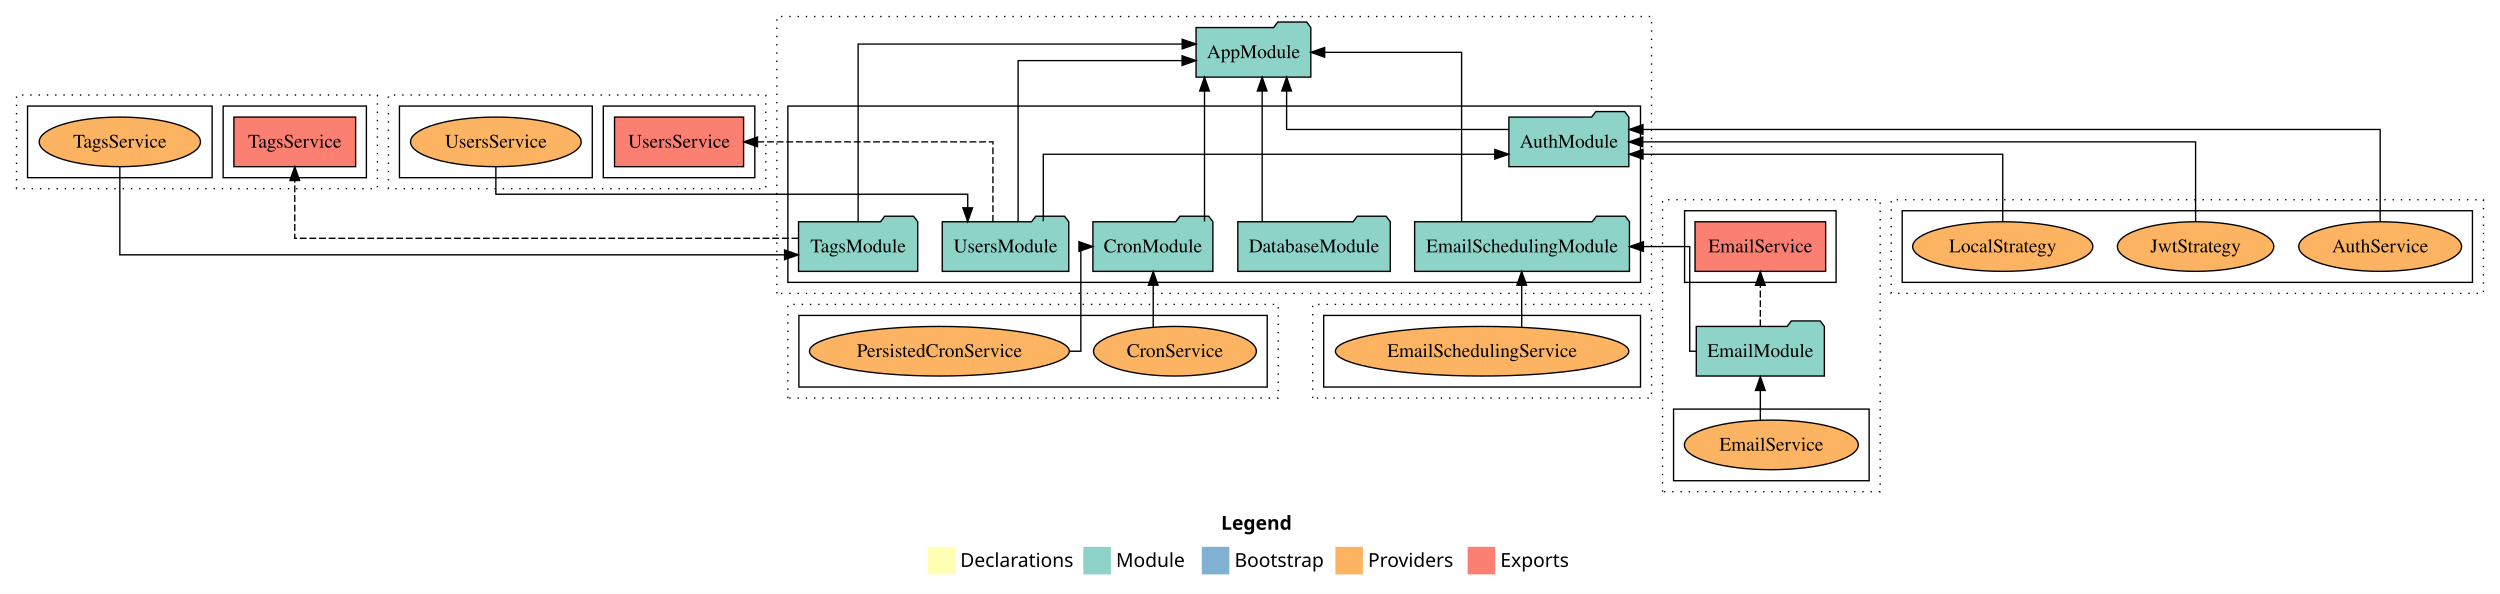
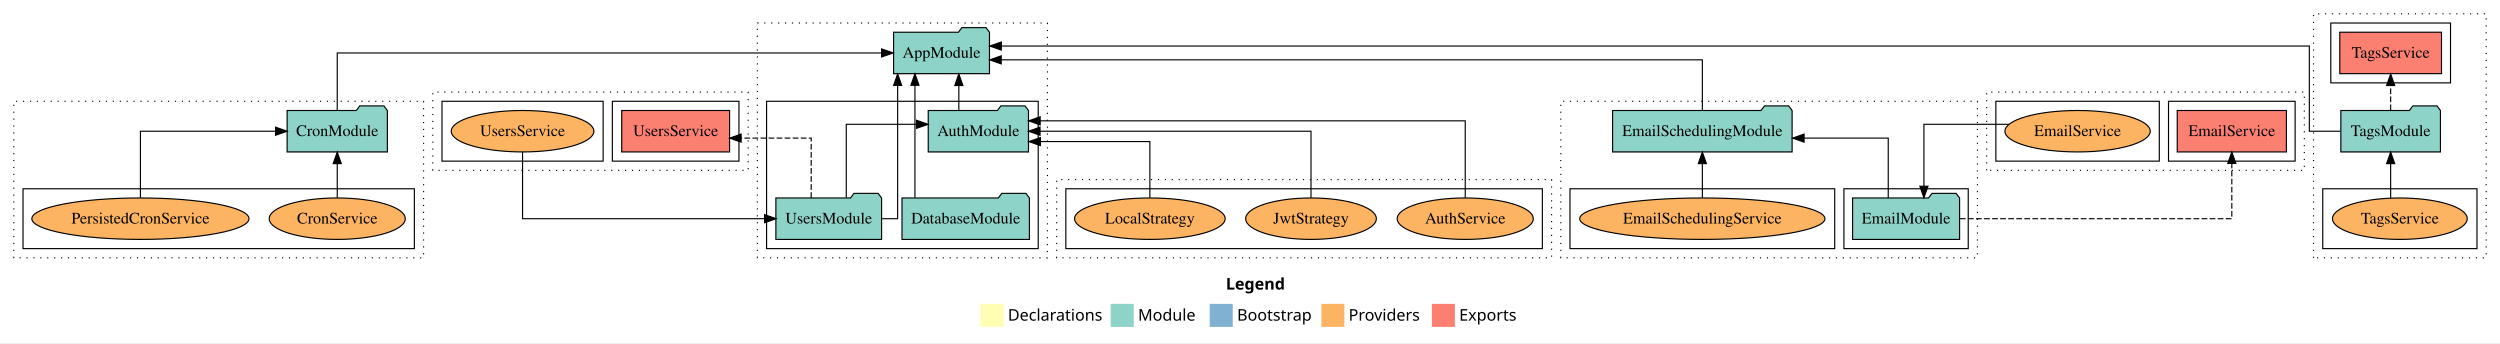
- <svg xmlns="http://www.w3.org/2000/svg" width="1815pt" height="431pt" viewBox="0.00 0.00 1815.00 431.00">
-   <g id="graph0" class="graph" transform="scale(1 1) rotate(0) translate(4 427)">
-     <polygon fill="white" stroke="transparent" points="-4,4 -4,-427 1811,-427 1811,4 -4,4" />
-     <text text-anchor="start" x="882.51" y="-42.4" font-family="sans-serif" font-weight="bold" font-size="14.00">Legend</text>
-     <polygon fill="#ffffb3" stroke="transparent" points="669.5,-10 669.5,-30 689.5,-30 689.5,-10 669.5,-10" />
-     <text text-anchor="start" x="693.13" y="-15.4" font-family="sans-serif" font-size="14.00">  Declarations</text>
-     <polygon fill="#8dd3c7" stroke="transparent" points="782.5,-10 782.5,-30 802.5,-30 802.5,-10 782.5,-10" />
-     <text text-anchor="start" x="806.23" y="-15.4" font-family="sans-serif" font-size="14.00">  Module</text>
-     <polygon fill="#80b1d3" stroke="transparent" points="868.5,-10 868.5,-30 888.5,-30 888.5,-10 868.5,-10" />
-     <text text-anchor="start" x="892.28" y="-15.4" font-family="sans-serif" font-size="14.00">  Bootstrap</text>
-     <polygon fill="#fdb462" stroke="transparent" points="965.5,-10 965.5,-30 985.5,-30 985.5,-10 965.5,-10" />
-     <text text-anchor="start" x="989.17" y="-15.4" font-family="sans-serif" font-size="14.00">  Providers</text>
-     <polygon fill="#fb8072" stroke="transparent" points="1061.5,-10 1061.5,-30 1081.5,-30 1081.5,-10 1061.5,-10" />
-     <text text-anchor="start" x="1085.23" y="-15.4" font-family="sans-serif" font-size="14.00">  Exports</text>
+ <svg xmlns="http://www.w3.org/2000/svg" width="2172pt" height="298pt" viewBox="0.00 0.00 2172.00 298.00">
+   <g id="graph0" class="graph" transform="scale(1 1) rotate(0) translate(4 294)">
+     <polygon fill="white" stroke="transparent" points="-4,4 -4,-294 2168,-294 2168,4 -4,4" />
+     <text text-anchor="start" x="1061.01" y="-42.4" font-family="sans-serif" font-weight="bold" font-size="14.00">Legend</text>
+     <polygon fill="#ffffb3" stroke="transparent" points="848,-10 848,-30 868,-30 868,-10 848,-10" />
+     <text text-anchor="start" x="871.63" y="-15.4" font-family="sans-serif" font-size="14.00">  Declarations</text>
+     <polygon fill="#8dd3c7" stroke="transparent" points="961,-10 961,-30 981,-30 981,-10 961,-10" />
+     <text text-anchor="start" x="984.73" y="-15.4" font-family="sans-serif" font-size="14.00">  Module</text>
+     <polygon fill="#80b1d3" stroke="transparent" points="1047,-10 1047,-30 1067,-30 1067,-10 1047,-10" />
+     <text text-anchor="start" x="1070.78" y="-15.4" font-family="sans-serif" font-size="14.00">  Bootstrap</text>
+     <polygon fill="#fdb462" stroke="transparent" points="1144,-10 1144,-30 1164,-30 1164,-10 1144,-10" />
+     <text text-anchor="start" x="1167.67" y="-15.4" font-family="sans-serif" font-size="14.00">  Providers</text>
+     <polygon fill="#fb8072" stroke="transparent" points="1240,-10 1240,-30 1260,-30 1260,-10 1240,-10" />
+     <text text-anchor="start" x="1263.73" y="-15.4" font-family="sans-serif" font-size="14.00">  Exports</text>
+     <g id="clust31" class="cluster">
+       <polygon fill="none" stroke="black" stroke-dasharray="1,5" points="1352,-70 1352,-206 1714,-206 1714,-70 1352,-70" />
+     </g>
+     <g id="clust33" class="cluster">
+       <polygon fill="none" stroke="black" points="1598,-78 1598,-130 1706,-130 1706,-78 1598,-78" />
+     </g>
+     <g id="clust36" class="cluster">
+       <polygon fill="none" stroke="black" points="1360,-78 1360,-130 1590,-130 1590,-78 1360,-78" />
+     </g>
+     <g id="clust37" class="cluster">
+       <polygon fill="none" stroke="black" stroke-dasharray="1,5" points="2006,-70 2006,-282 2156,-282 2156,-70 2006,-70" />
+     </g>
+     <g id="clust40" class="cluster">
+       <polygon fill="none" stroke="black" points="2021,-222 2021,-274 2125,-274 2125,-222 2021,-222" />
+     </g>
+     <g id="clust42" class="cluster">
+       <polygon fill="none" stroke="black" points="2014,-78 2014,-130 2148,-130 2148,-78 2014,-78" />
+     </g>
+     <g id="clust13" class="cluster">
+       <polygon fill="none" stroke="black" stroke-dasharray="1,5" points="8,-70 8,-206 364,-206 364,-70 8,-70" />
+     </g>
+     <g id="clust18" class="cluster">
+       <polygon fill="none" stroke="black" points="16,-78 16,-130 356,-130 356,-78 16,-78" />
+     </g>
    <g id="clust1" class="cluster">
-       <polygon fill="none" stroke="black" stroke-dasharray="1,5" points="560,-214 560,-415 1195,-415 1195,-214 560,-214" />
+       <polygon fill="none" stroke="black" stroke-dasharray="1,5" points="654,-70 654,-274 906,-274 906,-70 654,-70" />
    </g>
    <g id="clust3" class="cluster">
-       <polygon fill="none" stroke="black" points="568,-222 568,-350 1187,-350 1187,-222 568,-222" />
+       <polygon fill="none" stroke="black" points="662,-78 662,-206 898,-206 898,-78 662,-78" />
    </g>
    <g id="clust7" class="cluster">
-       <polygon fill="none" stroke="black" stroke-dasharray="1,5" points="1369,-214 1369,-282 1799,-282 1799,-214 1369,-214" />
+       <polygon fill="none" stroke="black" stroke-dasharray="1,5" points="914,-70 914,-138 1344,-138 1344,-70 914,-70" />
    </g>
    <g id="clust12" class="cluster">
-       <polygon fill="none" stroke="black" points="1377,-222 1377,-274 1791,-274 1791,-222 1377,-222" />
-     </g>
-     <g id="clust13" class="cluster">
-       <polygon fill="none" stroke="black" stroke-dasharray="1,5" points="568,-138 568,-206 924,-206 924,-138 568,-138" />
-     </g>
-     <g id="clust18" class="cluster">
-       <polygon fill="none" stroke="black" points="576,-146 576,-198 916,-198 916,-146 576,-146" />
+       <polygon fill="none" stroke="black" points="922,-78 922,-130 1336,-130 1336,-78 922,-78" />
    </g>
    <g id="clust25" class="cluster">
-       <polygon fill="none" stroke="black" stroke-dasharray="1,5" points="1203,-70 1203,-282 1361,-282 1361,-70 1203,-70" />
+       <polygon fill="none" stroke="black" stroke-dasharray="1,5" points="1722,-146 1722,-214 1998,-214 1998,-146 1722,-146" />
    </g>
    <g id="clust28" class="cluster">
-       <polygon fill="none" stroke="black" points="1219,-222 1219,-274 1329,-274 1329,-222 1219,-222" />
+       <polygon fill="none" stroke="black" points="1880,-154 1880,-206 1990,-206 1990,-154 1880,-154" />
    </g>
    <g id="clust30" class="cluster">
-       <polygon fill="none" stroke="black" points="1211,-78 1211,-130 1353,-130 1353,-78 1211,-78" />
-     </g>
-     <g id="clust31" class="cluster">
-       <polygon fill="none" stroke="black" stroke-dasharray="1,5" points="949,-138 949,-206 1195,-206 1195,-138 949,-138" />
-     </g>
-     <g id="clust36" class="cluster">
-       <polygon fill="none" stroke="black" points="957,-146 957,-198 1187,-198 1187,-146 957,-146" />
-     </g>
-     <g id="clust37" class="cluster">
-       <polygon fill="none" stroke="black" stroke-dasharray="1,5" points="8,-290 8,-358 270,-358 270,-290 8,-290" />
-     </g>
-     <g id="clust40" class="cluster">
-       <polygon fill="none" stroke="black" points="158,-298 158,-350 262,-350 262,-298 158,-298" />
-     </g>
-     <g id="clust42" class="cluster">
-       <polygon fill="none" stroke="black" points="16,-298 16,-350 150,-350 150,-298 16,-298" />
+       <polygon fill="none" stroke="black" points="1730,-154 1730,-206 1872,-206 1872,-154 1730,-154" />
    </g>
    <g id="clust43" class="cluster">
-       <polygon fill="none" stroke="black" stroke-dasharray="1,5" points="278,-290 278,-358 552,-358 552,-290 278,-290" />
+       <polygon fill="none" stroke="black" stroke-dasharray="1,5" points="372,-146 372,-214 646,-214 646,-146 372,-146" />
    </g>
    <g id="clust46" class="cluster">
-       <polygon fill="none" stroke="black" points="434,-298 434,-350 544,-350 544,-298 434,-298" />
+       <polygon fill="none" stroke="black" points="528,-154 528,-206 638,-206 638,-154 528,-154" />
    </g>
    <g id="clust48" class="cluster">
-       <polygon fill="none" stroke="black" points="286,-298 286,-350 426,-350 426,-298 286,-298" />
+       <polygon fill="none" stroke="black" points="380,-154 380,-206 520,-206 520,-154 380,-154" />
    </g>
    <g id="node1" class="node">
-       <polygon fill="#8dd3c7" stroke="black" points="1178.55,-342 1175.55,-346 1154.55,-346 1151.55,-342 1091.45,-342 1091.45,-306 1178.55,-306 1178.55,-342" />
-       <text text-anchor="middle" x="1135" y="-319.8" font-family="Times,serif" font-size="14.00">AuthModule</text>
+       <polygon fill="#8dd3c7" stroke="black" points="889.55,-198 886.55,-202 865.55,-202 862.55,-198 802.45,-198 802.45,-162 889.55,-162 889.55,-198" />
+       <text text-anchor="middle" x="846" y="-175.8" font-family="Times,serif" font-size="14.00">AuthModule</text>
    </g>
    <g id="node7" class="node">
-       <polygon fill="#8dd3c7" stroke="black" points="947.66,-407 944.66,-411 923.66,-411 920.66,-407 864.34,-407 864.34,-371 947.66,-371 947.66,-407" />
-       <text text-anchor="middle" x="906" y="-384.8" font-family="Times,serif" font-size="14.00">AppModule</text>
+       <polygon fill="#8dd3c7" stroke="black" points="855.66,-266 852.66,-270 831.66,-270 828.66,-266 772.34,-266 772.34,-230 855.66,-230 855.66,-266" />
+       <text text-anchor="middle" x="814" y="-243.8" font-family="Times,serif" font-size="14.00">AppModule</text>
    </g>
    <g id="edge1" class="edge">
-       <path fill="none" stroke="black" d="M1091.29,-333C1031.11,-333 930.08,-333 930.08,-333 930.08,-333 930.08,-360.97 930.08,-360.97" />
-       <polygon fill="black" stroke="black" points="926.58,-360.97 930.08,-370.97 933.58,-360.97 926.58,-360.97" />
+       <path fill="none" stroke="black" d="M829.03,-198.22C829.03,-198.22 829.03,-219.73 829.03,-219.73" />
+       <polygon fill="black" stroke="black" points="825.53,-219.73 829.03,-229.73 832.53,-219.73 825.53,-219.73" />
    </g>
    <g id="node2" class="node">
-       <polygon fill="#8dd3c7" stroke="black" points="876.55,-266 873.55,-270 852.55,-270 849.55,-266 789.45,-266 789.45,-230 876.55,-230 876.55,-266" />
-       <text text-anchor="middle" x="833" y="-243.8" font-family="Times,serif" font-size="14.00">CronModule</text>
+       <polygon fill="#8dd3c7" stroke="black" points="332.55,-198 329.55,-202 308.55,-202 305.55,-198 245.45,-198 245.45,-162 332.55,-162 332.55,-198" />
+       <text text-anchor="middle" x="289" y="-175.8" font-family="Times,serif" font-size="14.00">CronModule</text>
    </g>
    <g id="edge2" class="edge">
-       <path fill="none" stroke="black" d="M870.47,-266.14C870.47,-266.14 870.47,-360.93 870.47,-360.93" />
-       <polygon fill="black" stroke="black" points="866.97,-360.92 870.47,-370.93 873.97,-360.93 866.97,-360.92" />
+       <path fill="none" stroke="black" d="M289,-198.22C289,-218.37 289,-248 289,-248 289,-248 761.92,-248 761.92,-248" />
+       <polygon fill="black" stroke="black" points="761.92,-251.5 771.92,-248 761.92,-244.5 761.92,-251.5" />
    </g>
    <g id="node3" class="node">
-       <polygon fill="#8dd3c7" stroke="black" points="1005.35,-266 1002.35,-270 981.35,-270 978.35,-266 894.65,-266 894.65,-230 1005.35,-230 1005.35,-266" />
-       <text text-anchor="middle" x="950" y="-243.8" font-family="Times,serif" font-size="14.00">DatabaseModule</text>
+       <polygon fill="#8dd3c7" stroke="black" points="890.35,-122 887.35,-126 866.35,-126 863.35,-122 779.65,-122 779.65,-86 890.35,-86 890.35,-122" />
+       <text text-anchor="middle" x="835" y="-99.8" font-family="Times,serif" font-size="14.00">DatabaseModule</text>
    </g>
    <g id="edge3" class="edge">
-       <path fill="none" stroke="black" d="M912.33,-266.14C912.33,-266.14 912.33,-360.93 912.33,-360.93" />
-       <polygon fill="black" stroke="black" points="908.83,-360.92 912.33,-370.93 915.83,-360.93 908.83,-360.92" />
+       <path fill="none" stroke="black" d="M790.9,-122.24C790.9,-122.24 790.9,-219.91 790.9,-219.91" />
+       <polygon fill="black" stroke="black" points="787.4,-219.91 790.9,-229.91 794.4,-219.91 787.4,-219.91" />
    </g>
    <g id="node4" class="node">
-       <polygon fill="#8dd3c7" stroke="black" points="1178.98,-266 1175.98,-270 1154.98,-270 1151.98,-266 1023.02,-266 1023.02,-230 1178.98,-230 1178.98,-266" />
-       <text text-anchor="middle" x="1101" y="-243.8" font-family="Times,serif" font-size="14.00">EmailSchedulingModule</text>
+       <polygon fill="#8dd3c7" stroke="black" points="1552.98,-198 1549.98,-202 1528.98,-202 1525.98,-198 1397.02,-198 1397.02,-162 1552.98,-162 1552.98,-198" />
+       <text text-anchor="middle" x="1475" y="-175.8" font-family="Times,serif" font-size="14.00">EmailSchedulingModule</text>
    </g>
    <g id="edge4" class="edge">
-       <path fill="none" stroke="black" d="M1057.12,-266.14C1057.12,-304.23 1057.12,-389 1057.12,-389 1057.12,-389 957.69,-389 957.69,-389" />
-       <polygon fill="black" stroke="black" points="957.69,-385.5 947.69,-389 957.69,-392.5 957.69,-385.5" />
+       <path fill="none" stroke="black" d="M1475,-198.27C1475,-216.56 1475,-242 1475,-242 1475,-242 865.85,-242 865.85,-242" />
+       <polygon fill="black" stroke="black" points="865.85,-238.5 855.85,-242 865.85,-245.5 865.85,-238.5" />
    </g>
    <g id="node5" class="node">
-       <polygon fill="#8dd3c7" stroke="black" points="662.26,-266 659.26,-270 638.26,-270 635.26,-266 575.74,-266 575.74,-230 662.26,-230 662.26,-266" />
-       <text text-anchor="middle" x="619" y="-243.8" font-family="Times,serif" font-size="14.00">TagsModule</text>
+       <polygon fill="#8dd3c7" stroke="black" points="2116.26,-198 2113.26,-202 2092.26,-202 2089.26,-198 2029.74,-198 2029.74,-162 2116.26,-162 2116.26,-198" />
+       <text text-anchor="middle" x="2073" y="-175.8" font-family="Times,serif" font-size="14.00">TagsModule</text>
    </g>
    <g id="edge5" class="edge">
-       <path fill="none" stroke="black" d="M619,-266.03C619,-305.28 619,-395 619,-395 619,-395 854.27,-395 854.27,-395" />
-       <polygon fill="black" stroke="black" points="854.27,-398.5 864.27,-395 854.27,-391.5 854.27,-398.5" />
+       <path fill="none" stroke="black" d="M2029.46,-180C2014.92,-180 2002.35,-180 2002.35,-180 2002.35,-180 2002.35,-254 2002.35,-254 2002.35,-254 865.94,-254 865.94,-254" />
+       <polygon fill="black" stroke="black" points="865.94,-250.5 855.94,-254 865.94,-257.5 865.94,-250.5" />
    </g>
    <g id="node17" class="node">
-       <polygon fill="#fb8072" stroke="black" points="254.19,-342 165.81,-342 165.81,-306 254.19,-306 254.19,-342" />
-       <text text-anchor="middle" x="210" y="-319.8" font-family="Times,serif" font-size="14.00">TagsService </text>
+       <polygon fill="#fb8072" stroke="black" points="2117.19,-266 2028.81,-266 2028.81,-230 2117.19,-230 2117.19,-266" />
+       <text text-anchor="middle" x="2073" y="-243.8" font-family="Times,serif" font-size="14.00">TagsService </text>
    </g>
    <g id="edge17" class="edge">
-       <path fill="none" stroke="black" stroke-dasharray="5,2" d="M575.62,-254C470.36,-254 210,-254 210,-254 210,-254 210,-295.97 210,-295.97" />
-       <polygon fill="black" stroke="black" points="206.5,-295.97 210,-305.97 213.5,-295.97 206.5,-295.97" />
+       <path fill="none" stroke="black" stroke-dasharray="5,2" d="M2073,-198.22C2073,-198.22 2073,-219.73 2073,-219.73" />
+       <polygon fill="black" stroke="black" points="2069.5,-219.73 2073,-229.73 2076.5,-219.73 2069.5,-219.73" />
    </g>
    <g id="node6" class="node">
-       <polygon fill="#8dd3c7" stroke="black" points="771.92,-266 768.92,-270 747.92,-270 744.92,-266 680.08,-266 680.08,-230 771.92,-230 771.92,-266" />
-       <text text-anchor="middle" x="726" y="-243.8" font-family="Times,serif" font-size="14.00">UsersModule</text>
+       <polygon fill="#8dd3c7" stroke="black" points="761.92,-122 758.92,-126 737.92,-126 734.92,-122 670.08,-122 670.08,-86 761.92,-86 761.92,-122" />
+       <text text-anchor="middle" x="716" y="-99.8" font-family="Times,serif" font-size="14.00">UsersModule</text>
    </g>
    <g id="edge7" class="edge">
-       <path fill="none" stroke="black" d="M753.43,-266.31C753.43,-286.15 753.43,-315 753.43,-315 753.43,-315 1081.23,-315 1081.23,-315" />
-       <polygon fill="black" stroke="black" points="1081.23,-318.5 1091.23,-315 1081.23,-311.5 1081.23,-318.5" />
+       <path fill="none" stroke="black" d="M731.24,-122.2C731.24,-146.36 731.24,-186 731.24,-186 731.24,-186 792.29,-186 792.29,-186" />
+       <polygon fill="black" stroke="black" points="792.29,-189.5 802.29,-186 792.29,-182.5 792.29,-189.5" />
    </g>
    <g id="edge6" class="edge">
-       <path fill="none" stroke="black" d="M735.14,-266.21C735.14,-303.06 735.14,-383 735.14,-383 735.14,-383 854.2,-383 854.2,-383" />
-       <polygon fill="black" stroke="black" points="854.2,-386.5 864.2,-383 854.2,-379.5 854.2,-386.5" />
+       <path fill="none" stroke="black" d="M761.99,-104C770.03,-104 775.87,-104 775.87,-104 775.87,-104 775.87,-219.76 775.87,-219.76" />
+       <polygon fill="black" stroke="black" points="772.37,-219.76 775.87,-229.76 779.37,-219.76 772.37,-219.76" />
    </g>
    <g id="node19" class="node">
-       <polygon fill="#fb8072" stroke="black" points="535.85,-342 442.15,-342 442.15,-306 535.85,-306 535.85,-342" />
-       <text text-anchor="middle" x="489" y="-319.8" font-family="Times,serif" font-size="14.00">UsersService </text>
+       <polygon fill="#fb8072" stroke="black" points="629.85,-198 536.15,-198 536.15,-162 629.85,-162 629.85,-198" />
+       <text text-anchor="middle" x="583" y="-175.8" font-family="Times,serif" font-size="14.00">UsersService </text>
    </g>
    <g id="edge19" class="edge">
-       <path fill="none" stroke="black" stroke-dasharray="5,2" d="M716.86,-266.01C716.86,-288.49 716.86,-324 716.86,-324 716.86,-324 545.94,-324 545.94,-324" />
-       <polygon fill="black" stroke="black" points="545.94,-320.5 535.94,-324 545.94,-327.5 545.94,-320.5" />
+       <path fill="none" stroke="black" stroke-dasharray="5,2" d="M700.76,-122.03C700.76,-142.77 700.76,-174 700.76,-174 700.76,-174 639.88,-174 639.88,-174" />
+       <polygon fill="black" stroke="black" points="639.88,-170.5 629.88,-174 639.88,-177.5 639.88,-170.5" />
    </g>
    <g id="node8" class="node">
-       <ellipse fill="#fdb462" stroke="black" cx="1724" cy="-248" rx="59.11" ry="18" />
-       <text text-anchor="middle" x="1724" y="-243.8" font-family="Times,serif" font-size="14.00">AuthService</text>
+       <ellipse fill="#fdb462" stroke="black" cx="1269" cy="-104" rx="59.11" ry="18" />
+       <text text-anchor="middle" x="1269" y="-99.8" font-family="Times,serif" font-size="14.00">AuthService</text>
    </g>
    <g id="edge8" class="edge">
-       <path fill="none" stroke="black" d="M1724,-266.03C1724,-290.98 1724,-333 1724,-333 1724,-333 1188.79,-333 1188.79,-333" />
-       <polygon fill="black" stroke="black" points="1188.79,-329.5 1178.79,-333 1188.79,-336.5 1188.79,-329.5" />
+       <path fill="none" stroke="black" d="M1269,-122.03C1269,-146.98 1269,-189 1269,-189 1269,-189 899.68,-189 899.68,-189" />
+       <polygon fill="black" stroke="black" points="899.68,-185.5 889.68,-189 899.68,-192.5 899.68,-185.5" />
    </g>
    <g id="node9" class="node">
-       <ellipse fill="#fdb462" stroke="black" cx="1590" cy="-248" rx="56.76" ry="18" />
-       <text text-anchor="middle" x="1590" y="-243.8" font-family="Times,serif" font-size="14.00">JwtStrategy</text>
+       <ellipse fill="#fdb462" stroke="black" cx="1135" cy="-104" rx="56.76" ry="18" />
+       <text text-anchor="middle" x="1135" y="-99.8" font-family="Times,serif" font-size="14.00">JwtStrategy</text>
    </g>
    <g id="edge9" class="edge">
-       <path fill="none" stroke="black" d="M1590,-266.01C1590,-288.49 1590,-324 1590,-324 1590,-324 1188.63,-324 1188.63,-324" />
-       <polygon fill="black" stroke="black" points="1188.63,-320.5 1178.63,-324 1188.63,-327.5 1188.63,-320.5" />
+       <path fill="none" stroke="black" d="M1135,-122.01C1135,-144.49 1135,-180 1135,-180 1135,-180 899.58,-180 899.58,-180" />
+       <polygon fill="black" stroke="black" points="899.58,-176.5 889.58,-180 899.58,-183.5 899.58,-176.5" />
    </g>
    <g id="node10" class="node">
-       <ellipse fill="#fdb462" stroke="black" cx="1450" cy="-248" rx="65.41" ry="18" />
-       <text text-anchor="middle" x="1450" y="-243.8" font-family="Times,serif" font-size="14.00">LocalStrategy</text>
+       <ellipse fill="#fdb462" stroke="black" cx="995" cy="-104" rx="65.41" ry="18" />
+       <text text-anchor="middle" x="995" y="-99.8" font-family="Times,serif" font-size="14.00">LocalStrategy</text>
    </g>
    <g id="edge10" class="edge">
-       <path fill="none" stroke="black" d="M1450,-266.31C1450,-286.15 1450,-315 1450,-315 1450,-315 1188.8,-315 1188.8,-315" />
-       <polygon fill="black" stroke="black" points="1188.8,-311.5 1178.8,-315 1188.8,-318.5 1188.8,-311.5" />
+       <path fill="none" stroke="black" d="M995,-122.31C995,-142.15 995,-171 995,-171 995,-171 899.9,-171 899.9,-171" />
+       <polygon fill="black" stroke="black" points="899.9,-167.5 889.9,-171 899.9,-174.5 899.9,-167.5" />
    </g>
    <g id="node11" class="node">
-       <ellipse fill="#fdb462" stroke="black" cx="849" cy="-172" rx="59.11" ry="18" />
-       <text text-anchor="middle" x="849" y="-167.8" font-family="Times,serif" font-size="14.00">CronService</text>
+       <ellipse fill="#fdb462" stroke="black" cx="289" cy="-104" rx="59.11" ry="18" />
+       <text text-anchor="middle" x="289" y="-99.8" font-family="Times,serif" font-size="14.00">CronService</text>
    </g>
    <g id="edge11" class="edge">
-       <path fill="none" stroke="black" d="M833.23,-189.63C833.23,-189.63 833.23,-219.94 833.23,-219.94" />
-       <polygon fill="black" stroke="black" points="829.73,-219.94 833.23,-229.94 836.73,-219.94 829.73,-219.94" />
+       <path fill="none" stroke="black" d="M289,-122.01C289,-122.01 289,-151.85 289,-151.85" />
+       <polygon fill="black" stroke="black" points="285.5,-151.85 289,-161.85 292.5,-151.85 285.5,-151.85" />
    </g>
    <g id="node12" class="node">
-       <ellipse fill="#fdb462" stroke="black" cx="678" cy="-172" rx="94.33" ry="18" />
-       <text text-anchor="middle" x="678" y="-167.8" font-family="Times,serif" font-size="14.00">PersistedCronService</text>
+       <ellipse fill="#fdb462" stroke="black" cx="118" cy="-104" rx="94.33" ry="18" />
+       <text text-anchor="middle" x="118" y="-99.8" font-family="Times,serif" font-size="14.00">PersistedCronService</text>
    </g>
    <g id="edge12" class="edge">
-       <path fill="none" stroke="black" d="M772.29,-172C777.52,-172 780.7,-172 780.7,-172 780.7,-172 780.7,-248 780.7,-248 780.7,-248 781.56,-248 781.56,-248" />
-       <polygon fill="black" stroke="black" points="779.33,-251.5 789.33,-248 779.33,-244.5 779.33,-251.5" />
+       <path fill="none" stroke="black" d="M118,-122.01C118,-144.49 118,-180 118,-180 118,-180 235.41,-180 235.41,-180" />
+       <polygon fill="black" stroke="black" points="235.41,-183.5 245.41,-180 235.41,-176.5 235.41,-183.5" />
    </g>
    <g id="node13" class="node">
-       <polygon fill="#fb8072" stroke="black" points="1321.42,-266 1226.58,-266 1226.58,-230 1321.42,-230 1321.42,-266" />
-       <text text-anchor="middle" x="1274" y="-243.8" font-family="Times,serif" font-size="14.00">EmailService </text>
+       <polygon fill="#fb8072" stroke="black" points="1982.42,-198 1887.58,-198 1887.58,-162 1982.42,-162 1982.42,-198" />
+       <text text-anchor="middle" x="1935" y="-175.8" font-family="Times,serif" font-size="14.00">EmailService </text>
    </g>
    <g id="node14" class="node">
-       <polygon fill="#8dd3c7" stroke="black" points="1320.49,-190 1317.49,-194 1296.49,-194 1293.49,-190 1227.51,-190 1227.51,-154 1320.49,-154 1320.49,-190" />
-       <text text-anchor="middle" x="1274" y="-167.8" font-family="Times,serif" font-size="14.00">EmailModule</text>
+       <polygon fill="#8dd3c7" stroke="black" points="1698.49,-122 1695.49,-126 1674.49,-126 1671.49,-122 1605.51,-122 1605.51,-86 1698.49,-86 1698.49,-122" />
+       <text text-anchor="middle" x="1652" y="-99.8" font-family="Times,serif" font-size="14.00">EmailModule</text>
    </g>
    <g id="edge15" class="edge">
-       <path fill="none" stroke="black" d="M1227.47,-172C1224.54,-172 1222.74,-172 1222.74,-172 1222.74,-172 1222.74,-248 1222.74,-248 1222.74,-248 1189.13,-248 1189.13,-248" />
-       <polygon fill="black" stroke="black" points="1189.13,-244.5 1179.13,-248 1189.13,-251.5 1189.13,-244.5" />
+       <path fill="none" stroke="black" d="M1636.5,-122.03C1636.5,-142.77 1636.5,-174 1636.5,-174 1636.5,-174 1563.39,-174 1563.39,-174" />
+       <polygon fill="black" stroke="black" points="1563.39,-170.5 1553.39,-174 1563.39,-177.5 1563.39,-170.5" />
    </g>
    <g id="edge13" class="edge">
-       <path fill="none" stroke="black" stroke-dasharray="5,2" d="M1274,-190.01C1274,-190.01 1274,-219.85 1274,-219.85" />
-       <polygon fill="black" stroke="black" points="1270.5,-219.85 1274,-229.85 1277.5,-219.85 1270.5,-219.85" />
+       <path fill="none" stroke="black" stroke-dasharray="5,2" d="M1698.73,-104C1779.11,-104 1935,-104 1935,-104 1935,-104 1935,-151.99 1935,-151.99" />
+       <polygon fill="black" stroke="black" points="1931.5,-151.99 1935,-161.99 1938.5,-151.99 1931.5,-151.99" />
    </g>
    <g id="node15" class="node">
-       <ellipse fill="#fdb462" stroke="black" cx="1282" cy="-104" rx="63.12" ry="18" />
-       <text text-anchor="middle" x="1282" y="-99.8" font-family="Times,serif" font-size="14.00">EmailService</text>
+       <ellipse fill="#fdb462" stroke="black" cx="1801" cy="-180" rx="63.12" ry="18" />
+       <text text-anchor="middle" x="1801" y="-175.8" font-family="Times,serif" font-size="14.00">EmailService</text>
    </g>
    <g id="edge14" class="edge">
-       <path fill="none" stroke="black" d="M1274,-121.87C1274,-121.87 1274,-143.54 1274,-143.54" />
-       <polygon fill="black" stroke="black" points="1270.5,-143.54 1274,-153.54 1277.5,-143.54 1270.5,-143.54" />
+       <path fill="none" stroke="black" d="M1741.28,-186C1705.73,-186 1667.5,-186 1667.5,-186 1667.5,-186 1667.5,-132.2 1667.5,-132.2" />
+       <polygon fill="black" stroke="black" points="1671,-132.2 1667.5,-122.2 1664,-132.2 1671,-132.2" />
    </g>
    <g id="node16" class="node">
-       <ellipse fill="#fdb462" stroke="black" cx="1072" cy="-172" rx="106.52" ry="18" />
-       <text text-anchor="middle" x="1072" y="-167.8" font-family="Times,serif" font-size="14.00">EmailSchedulingService</text>
+       <ellipse fill="#fdb462" stroke="black" cx="1475" cy="-104" rx="106.52" ry="18" />
+       <text text-anchor="middle" x="1475" y="-99.8" font-family="Times,serif" font-size="14.00">EmailSchedulingService</text>
    </g>
    <g id="edge16" class="edge">
-       <path fill="none" stroke="black" d="M1100.76,-189.63C1100.76,-189.63 1100.76,-219.94 1100.76,-219.94" />
-       <polygon fill="black" stroke="black" points="1097.26,-219.94 1100.76,-229.94 1104.26,-219.94 1097.26,-219.94" />
+       <path fill="none" stroke="black" d="M1475,-122.01C1475,-122.01 1475,-151.85 1475,-151.85" />
+       <polygon fill="black" stroke="black" points="1471.5,-151.85 1475,-161.85 1478.5,-151.85 1471.5,-151.85" />
    </g>
    <g id="node18" class="node">
-       <ellipse fill="#fdb462" stroke="black" cx="83" cy="-324" rx="58.53" ry="18" />
-       <text text-anchor="middle" x="83" y="-319.8" font-family="Times,serif" font-size="14.00">TagsService</text>
+       <ellipse fill="#fdb462" stroke="black" cx="2081" cy="-104" rx="58.53" ry="18" />
+       <text text-anchor="middle" x="2081" y="-99.8" font-family="Times,serif" font-size="14.00">TagsService</text>
    </g>
    <g id="edge18" class="edge">
-       <path fill="none" stroke="black" d="M83,-305.8C83,-281.64 83,-242 83,-242 83,-242 565.59,-242 565.59,-242" />
-       <polygon fill="black" stroke="black" points="565.59,-245.5 575.59,-242 565.59,-238.5 565.59,-245.5" />
+       <path fill="none" stroke="black" d="M2073,-122.01C2073,-122.01 2073,-151.85 2073,-151.85" />
+       <polygon fill="black" stroke="black" points="2069.5,-151.85 2073,-161.85 2076.5,-151.85 2069.5,-151.85" />
    </g>
    <g id="node20" class="node">
-       <ellipse fill="#fdb462" stroke="black" cx="356" cy="-324" rx="61.95" ry="18" />
-       <text text-anchor="middle" x="356" y="-319.8" font-family="Times,serif" font-size="14.00">UsersService</text>
+       <ellipse fill="#fdb462" stroke="black" cx="450" cy="-180" rx="61.95" ry="18" />
+       <text text-anchor="middle" x="450" y="-175.8" font-family="Times,serif" font-size="14.00">UsersService</text>
    </g>
    <g id="edge20" class="edge">
-       <path fill="none" stroke="black" d="M356,-305.89C356,-296.1 356,-286 356,-286 356,-286 698.57,-286 698.57,-286 698.57,-286 698.57,-276.11 698.57,-276.11" />
-       <polygon fill="black" stroke="black" points="702.07,-276.11 698.57,-266.11 695.07,-276.11 702.07,-276.11" />
+       <path fill="none" stroke="black" d="M450,-161.99C450,-139.51 450,-104 450,-104 450,-104 660.27,-104 660.27,-104" />
+       <polygon fill="black" stroke="black" points="660.27,-107.5 670.27,-104 660.27,-100.5 660.27,-107.5" />
    </g>
  </g>
</svg>
